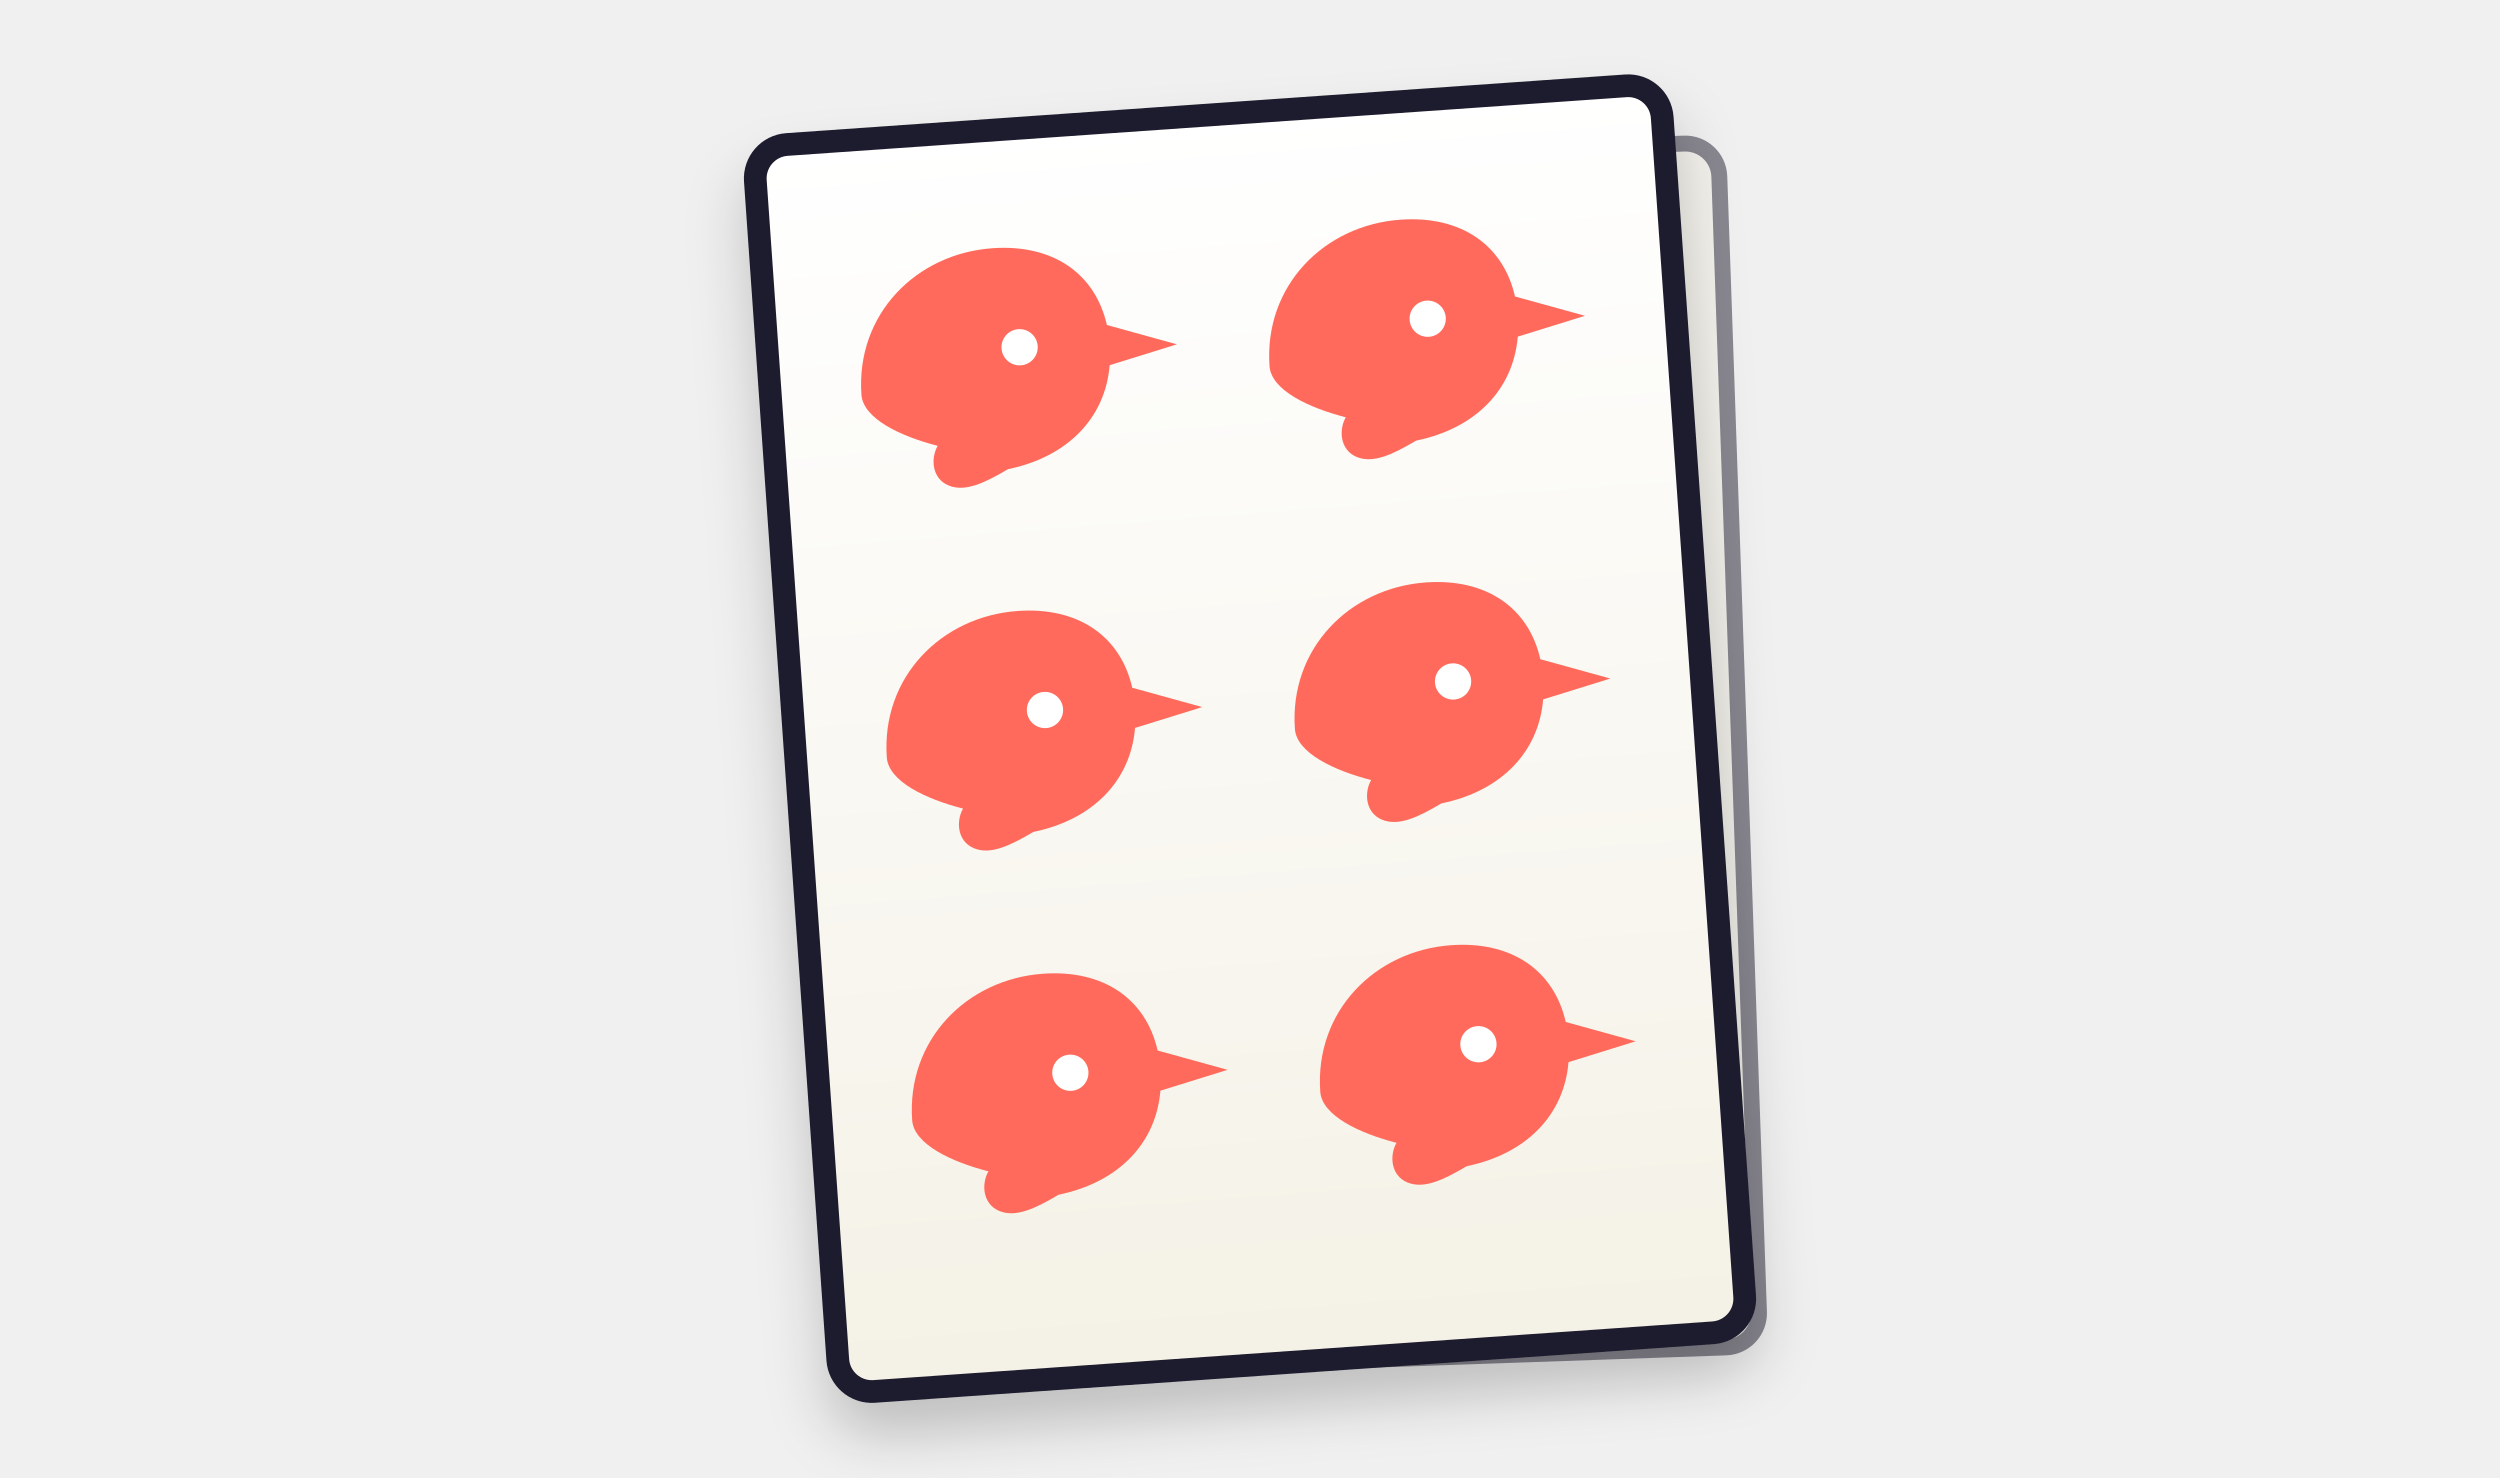
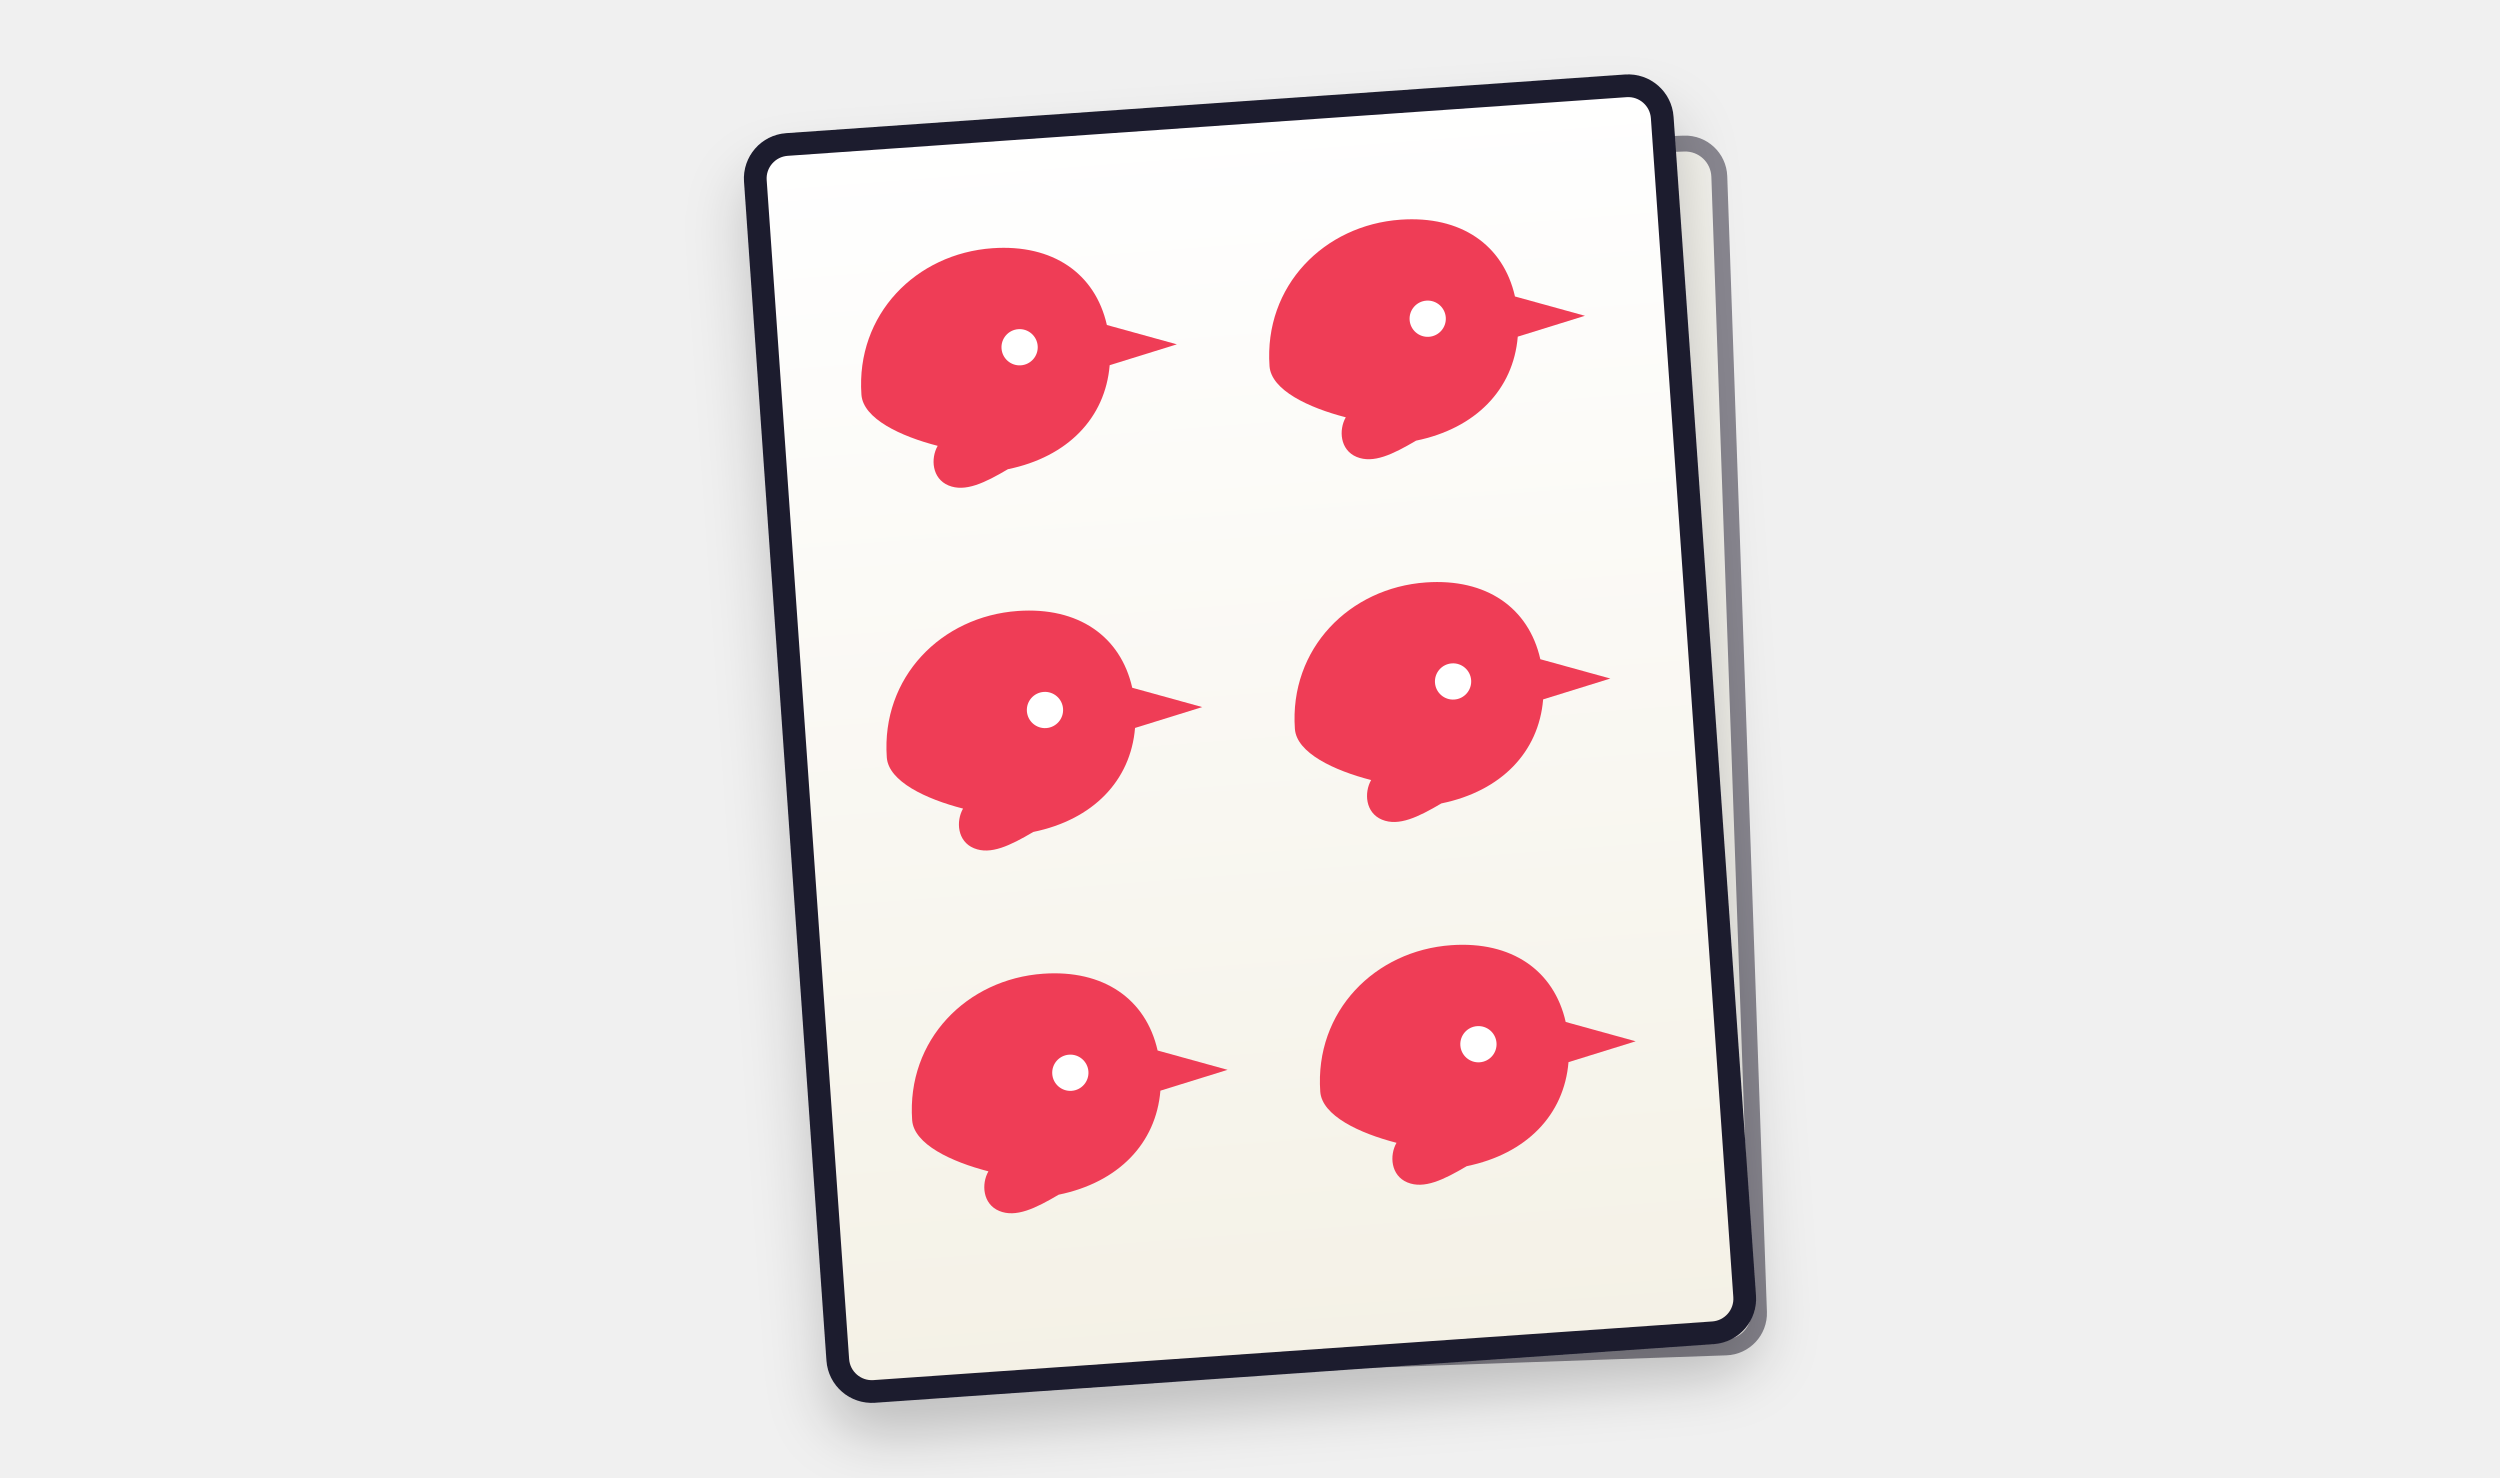
<svg xmlns="http://www.w3.org/2000/svg" width="220" height="130" viewBox="0 0 220 130" fill="none" stroke-linecap="round" stroke-linejoin="round">
  <defs>
    <linearGradient id="tabaka-d-paper" x1="0" y1="0" x2="0" y2="1">
      <stop offset="0%" stop-color="#FFFFFF" />
      <stop offset="100%" stop-color="#F4F1E6" />
    </linearGradient>
    <linearGradient id="tabaka-d-sticker" x1="0" y1="0" x2="0" y2="1">
-       <stop offset="0%" stop-color="#FF8585" />
-       <stop offset="100%" stop-color="#FF6B5B" />
+       <stop offset="0%" stop-color="#f46d82" />
+       <stop offset="100%" stop-color="#ef3e56" />
    </linearGradient>
    <filter id="tabaka-d-shadow" x="-20%" y="-20%" width="140%" height="140%">
      <feGaussianBlur in="SourceAlpha" stdDeviation="2.5" />
      <feOffset dx="0" dy="3" />
      <feComponentTransfer>
        <feFuncA type="linear" slope="0.2" />
      </feComponentTransfer>
      <feMerge>
        <feMergeNode />
        <feMergeNode in="SourceGraphic" />
      </feMerge>
    </filter>
    <symbol id="pim-silhouette" viewBox="38 42 158 120" preserveAspectRatio="xMidYMid meet">
      <path d="M 38 110            C 38 70, 70 42, 108 42            C 138 42, 158 58, 162 84            L 196 96            L 162 104            C 158 130, 138 148, 108 152            C 96 158, 86 162, 78 158            C 70 154, 70 144, 74 138            C 56 132, 38 122, 38 110 Z" fill="currentColor" />
      <circle cx="118" cy="92" r="9" fill="#FFFFFF" />
    </symbol>
  </defs>
  <g opacity="0.5" transform="rotate(-2 110 65)">
    <rect x="75" y="14" width="78" height="106" rx="3" fill="#F4F1E6" stroke="#1F1B2D" stroke-width="1.4" />
  </g>
  <g filter="url(#tabaka-d-shadow)" transform="rotate(-4 110 65)">
    <rect x="70" y="10" width="80" height="110" rx="3" fill="url(#tabaka-d-paper)" stroke="#1F1B2D" stroke-width="2" />
-     <g color="#FF6B5B">
+     <g color="#ef3e56">
      <use href="#pim-silhouette" x="78" y="20" width="28" height="22" />
      <use href="#pim-silhouette" x="114" y="20" width="28" height="22" />
      <use href="#pim-silhouette" x="78" y="52" width="28" height="22" />
      <use href="#pim-silhouette" x="114" y="52" width="28" height="22" />
      <use href="#pim-silhouette" x="78" y="84" width="28" height="22" />
      <use href="#pim-silhouette" x="114" y="84" width="28" height="22" />
    </g>
  </g>
</svg>
